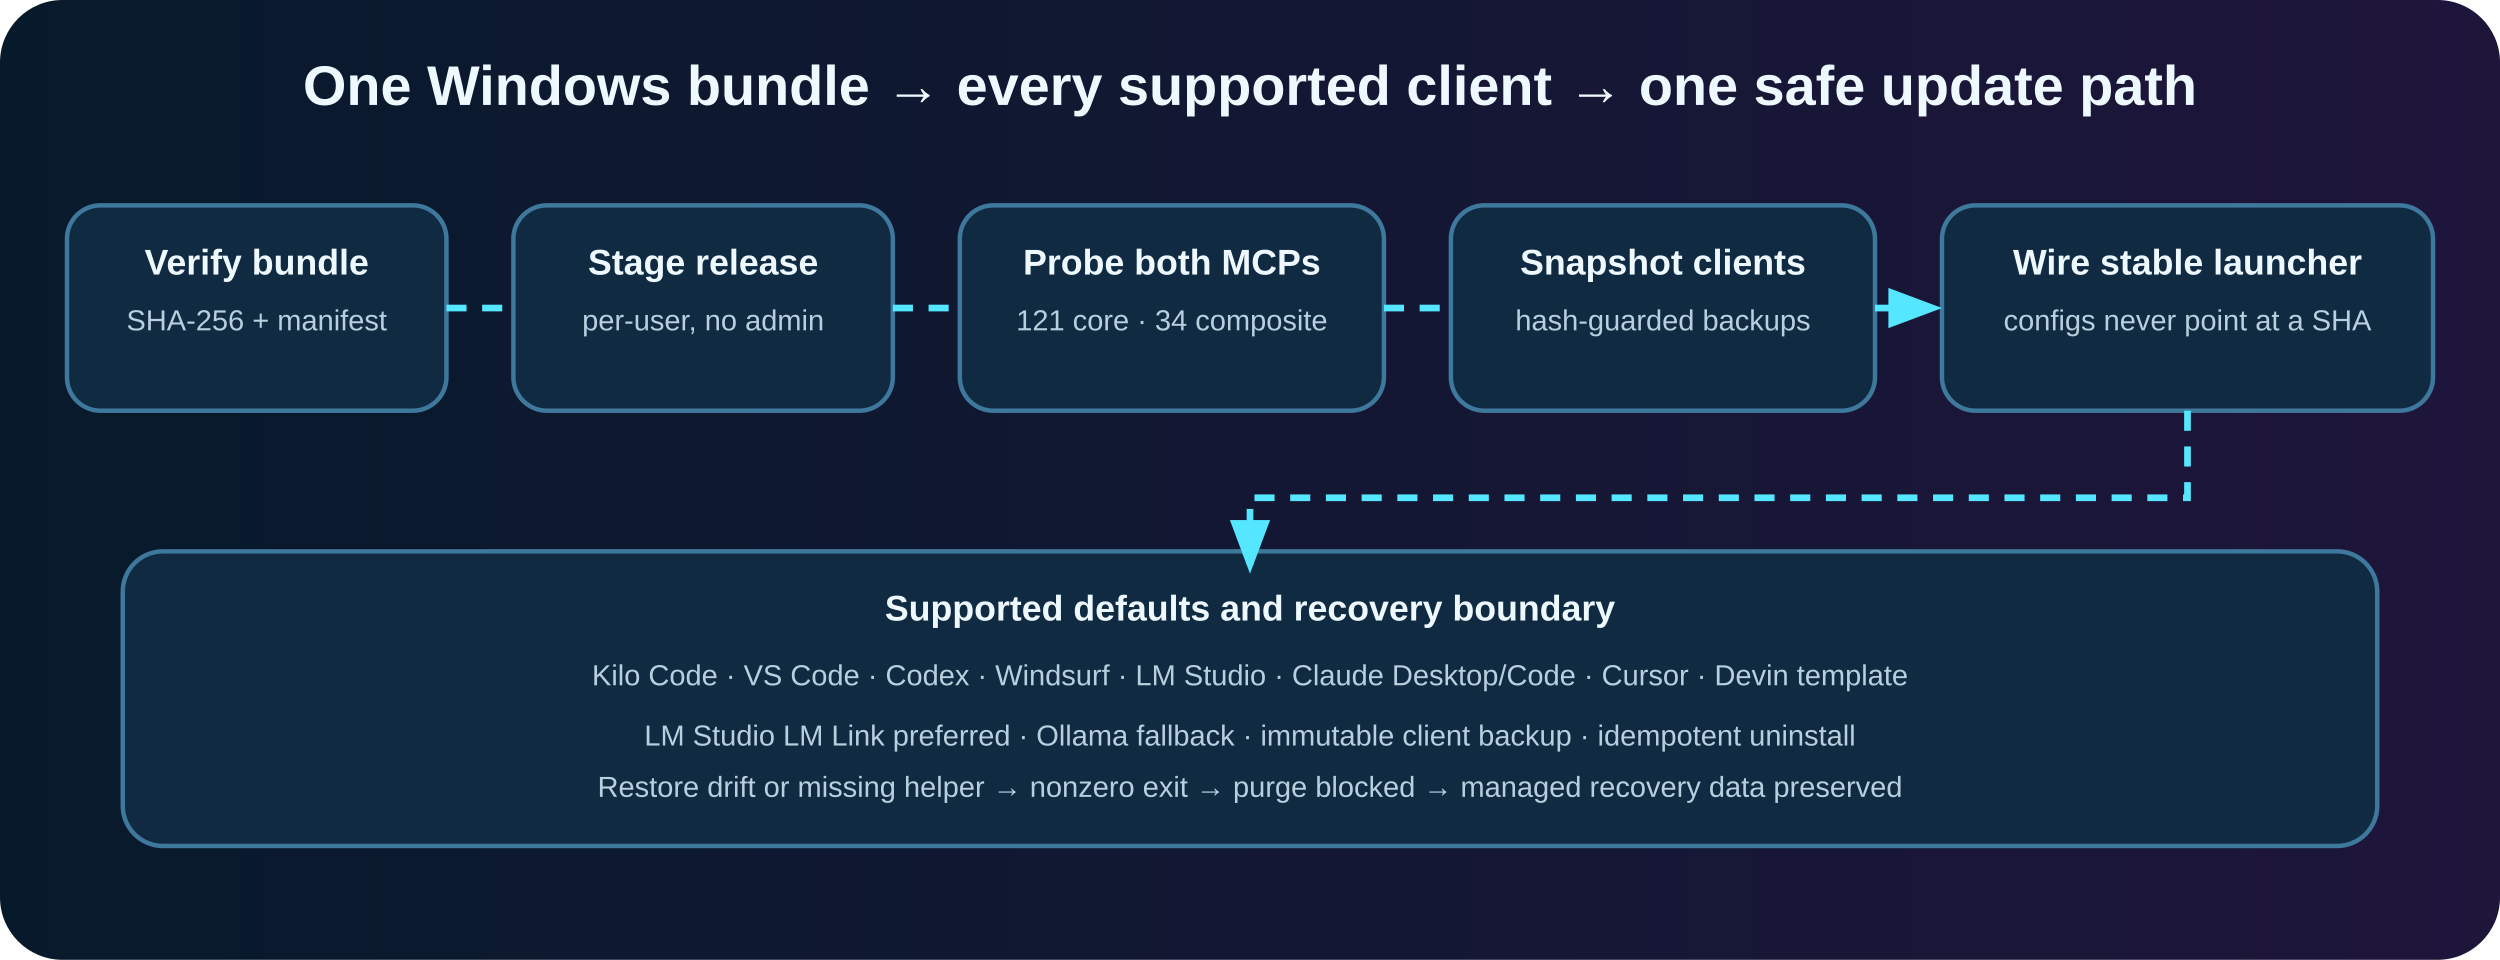
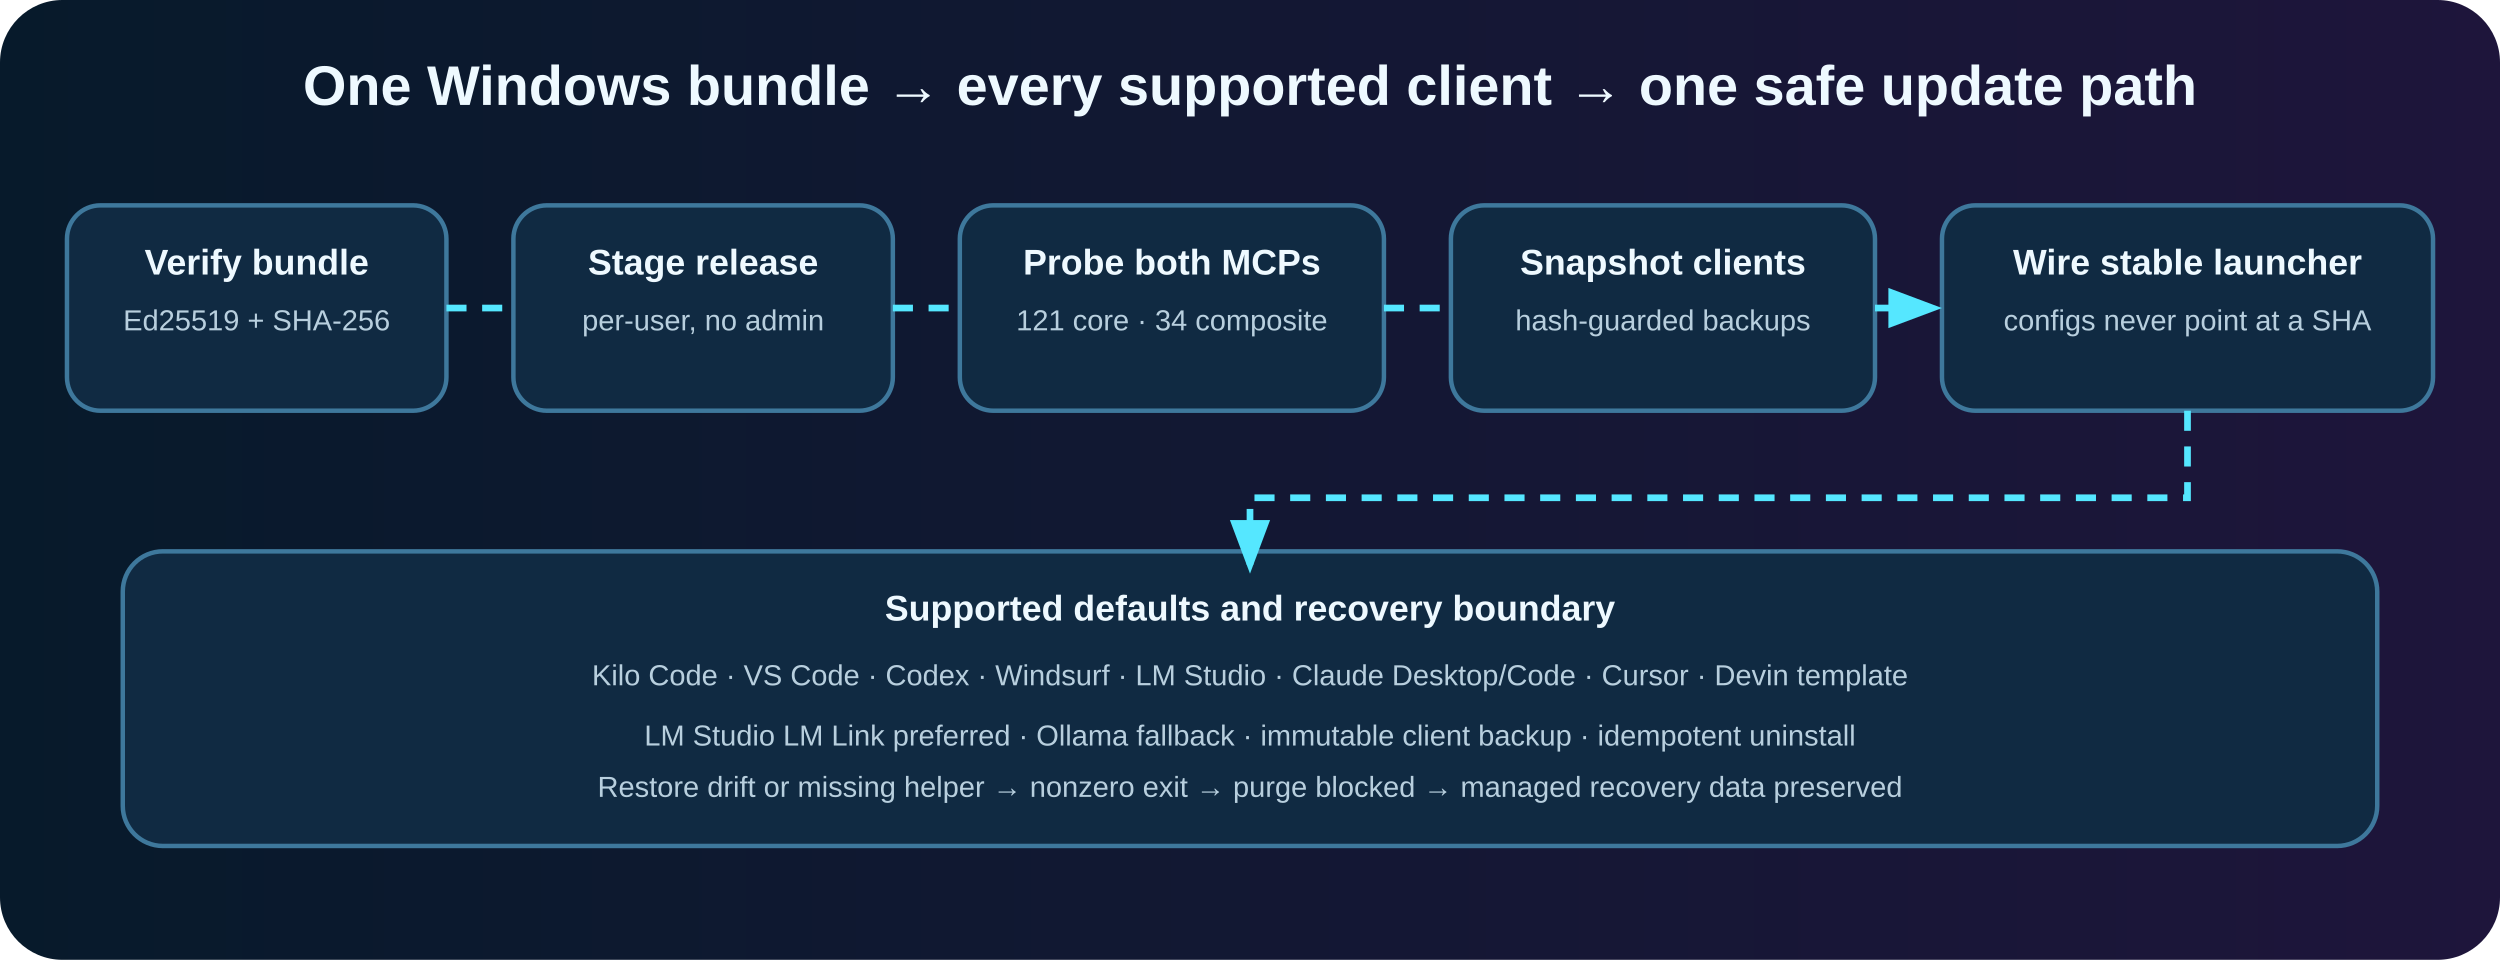
<svg xmlns="http://www.w3.org/2000/svg" viewBox="0 0 1120 430" role="img" aria-labelledby="t d">
  <defs>
    <linearGradient id="g" x2="1">
      <stop stop-color="#071a2b" />
      <stop offset="1" stop-color="#1e153b" />
    </linearGradient>
    <marker id="a" markerWidth="9" markerHeight="9" refX="8" refY="3" orient="auto">
      <path d="M0 0v6l8-3z" fill="#55e7ff" />
    </marker>
    <style>text{font-family:Segoe UI,Arial,sans-serif;fill:#eef9ff}.h{font-size:25px;font-weight:800}.n{font-size:16px;font-weight:700}.s{font-size:13px;fill:#b8cfde}.b{fill:#102a42;stroke:#3e789c;stroke-width:2}.p{fill:none;stroke:#55e7ff;stroke-width:3;marker-end:url(#a);stroke-dasharray:9 7;animation:f 1.6s linear infinite}@keyframes f{to{stroke-dashoffset:-32}}@media(prefers-reduced-motion:reduce){.p{animation:none}}</style>
  </defs>
  <rect width="1120" height="430" rx="28" fill="url(#g)" />
  <text class="h" x="560" y="47" text-anchor="middle">One Windows bundle → every supported client → one safe update path</text>
  <g text-anchor="middle">
    <rect class="b" x="30" y="92" width="170" height="92" rx="15" />
    <text class="n" x="115" y="123">Verify bundle</text>
-     <text class="s" x="115" y="148">SHA-256 + manifest</text>
+     <text class="s" x="115" y="148">Ed25519 + SHA-256</text>
    <rect class="b" x="230" y="92" width="170" height="92" rx="15" />
    <text class="n" x="315" y="123">Stage release</text>
    <text class="s" x="315" y="148">per-user, no admin</text>
    <rect class="b" x="430" y="92" width="190" height="92" rx="15" />
    <text class="n" x="525" y="123">Probe both MCPs</text>
    <text class="s" x="525" y="148">121 core · 34 composite</text>
    <rect class="b" x="650" y="92" width="190" height="92" rx="15" />
    <text class="n" x="745" y="123">Snapshot clients</text>
    <text class="s" x="745" y="148">hash-guarded backups</text>
    <rect class="b" x="870" y="92" width="220" height="92" rx="15" />
    <text class="n" x="980" y="123">Wire stable launcher</text>
    <text class="s" x="980" y="148">configs never point at a SHA</text>
  </g>
  <path class="p" d="M200 138h30 M400 138h30 M620 138h30 M840 138h30" />
  <rect class="b" x="55" y="247" width="1010" height="132" rx="18" />
  <text class="n" x="560" y="278" text-anchor="middle">Supported defaults and recovery boundary</text>
  <text class="s" x="560" y="307" text-anchor="middle">Kilo Code · VS Code · Codex · Windsurf · LM Studio · Claude Desktop/Code · Cursor · Devin template</text>
  <text class="s" x="560" y="334" text-anchor="middle">LM Studio LM Link preferred · Ollama fallback · immutable client backup · idempotent uninstall</text>
  <text class="s" x="560" y="357" text-anchor="middle">Restore drift or missing helper → nonzero exit → purge blocked → managed recovery data preserved</text>
  <path class="p" d="M980 184v39H560v34" />
</svg>
